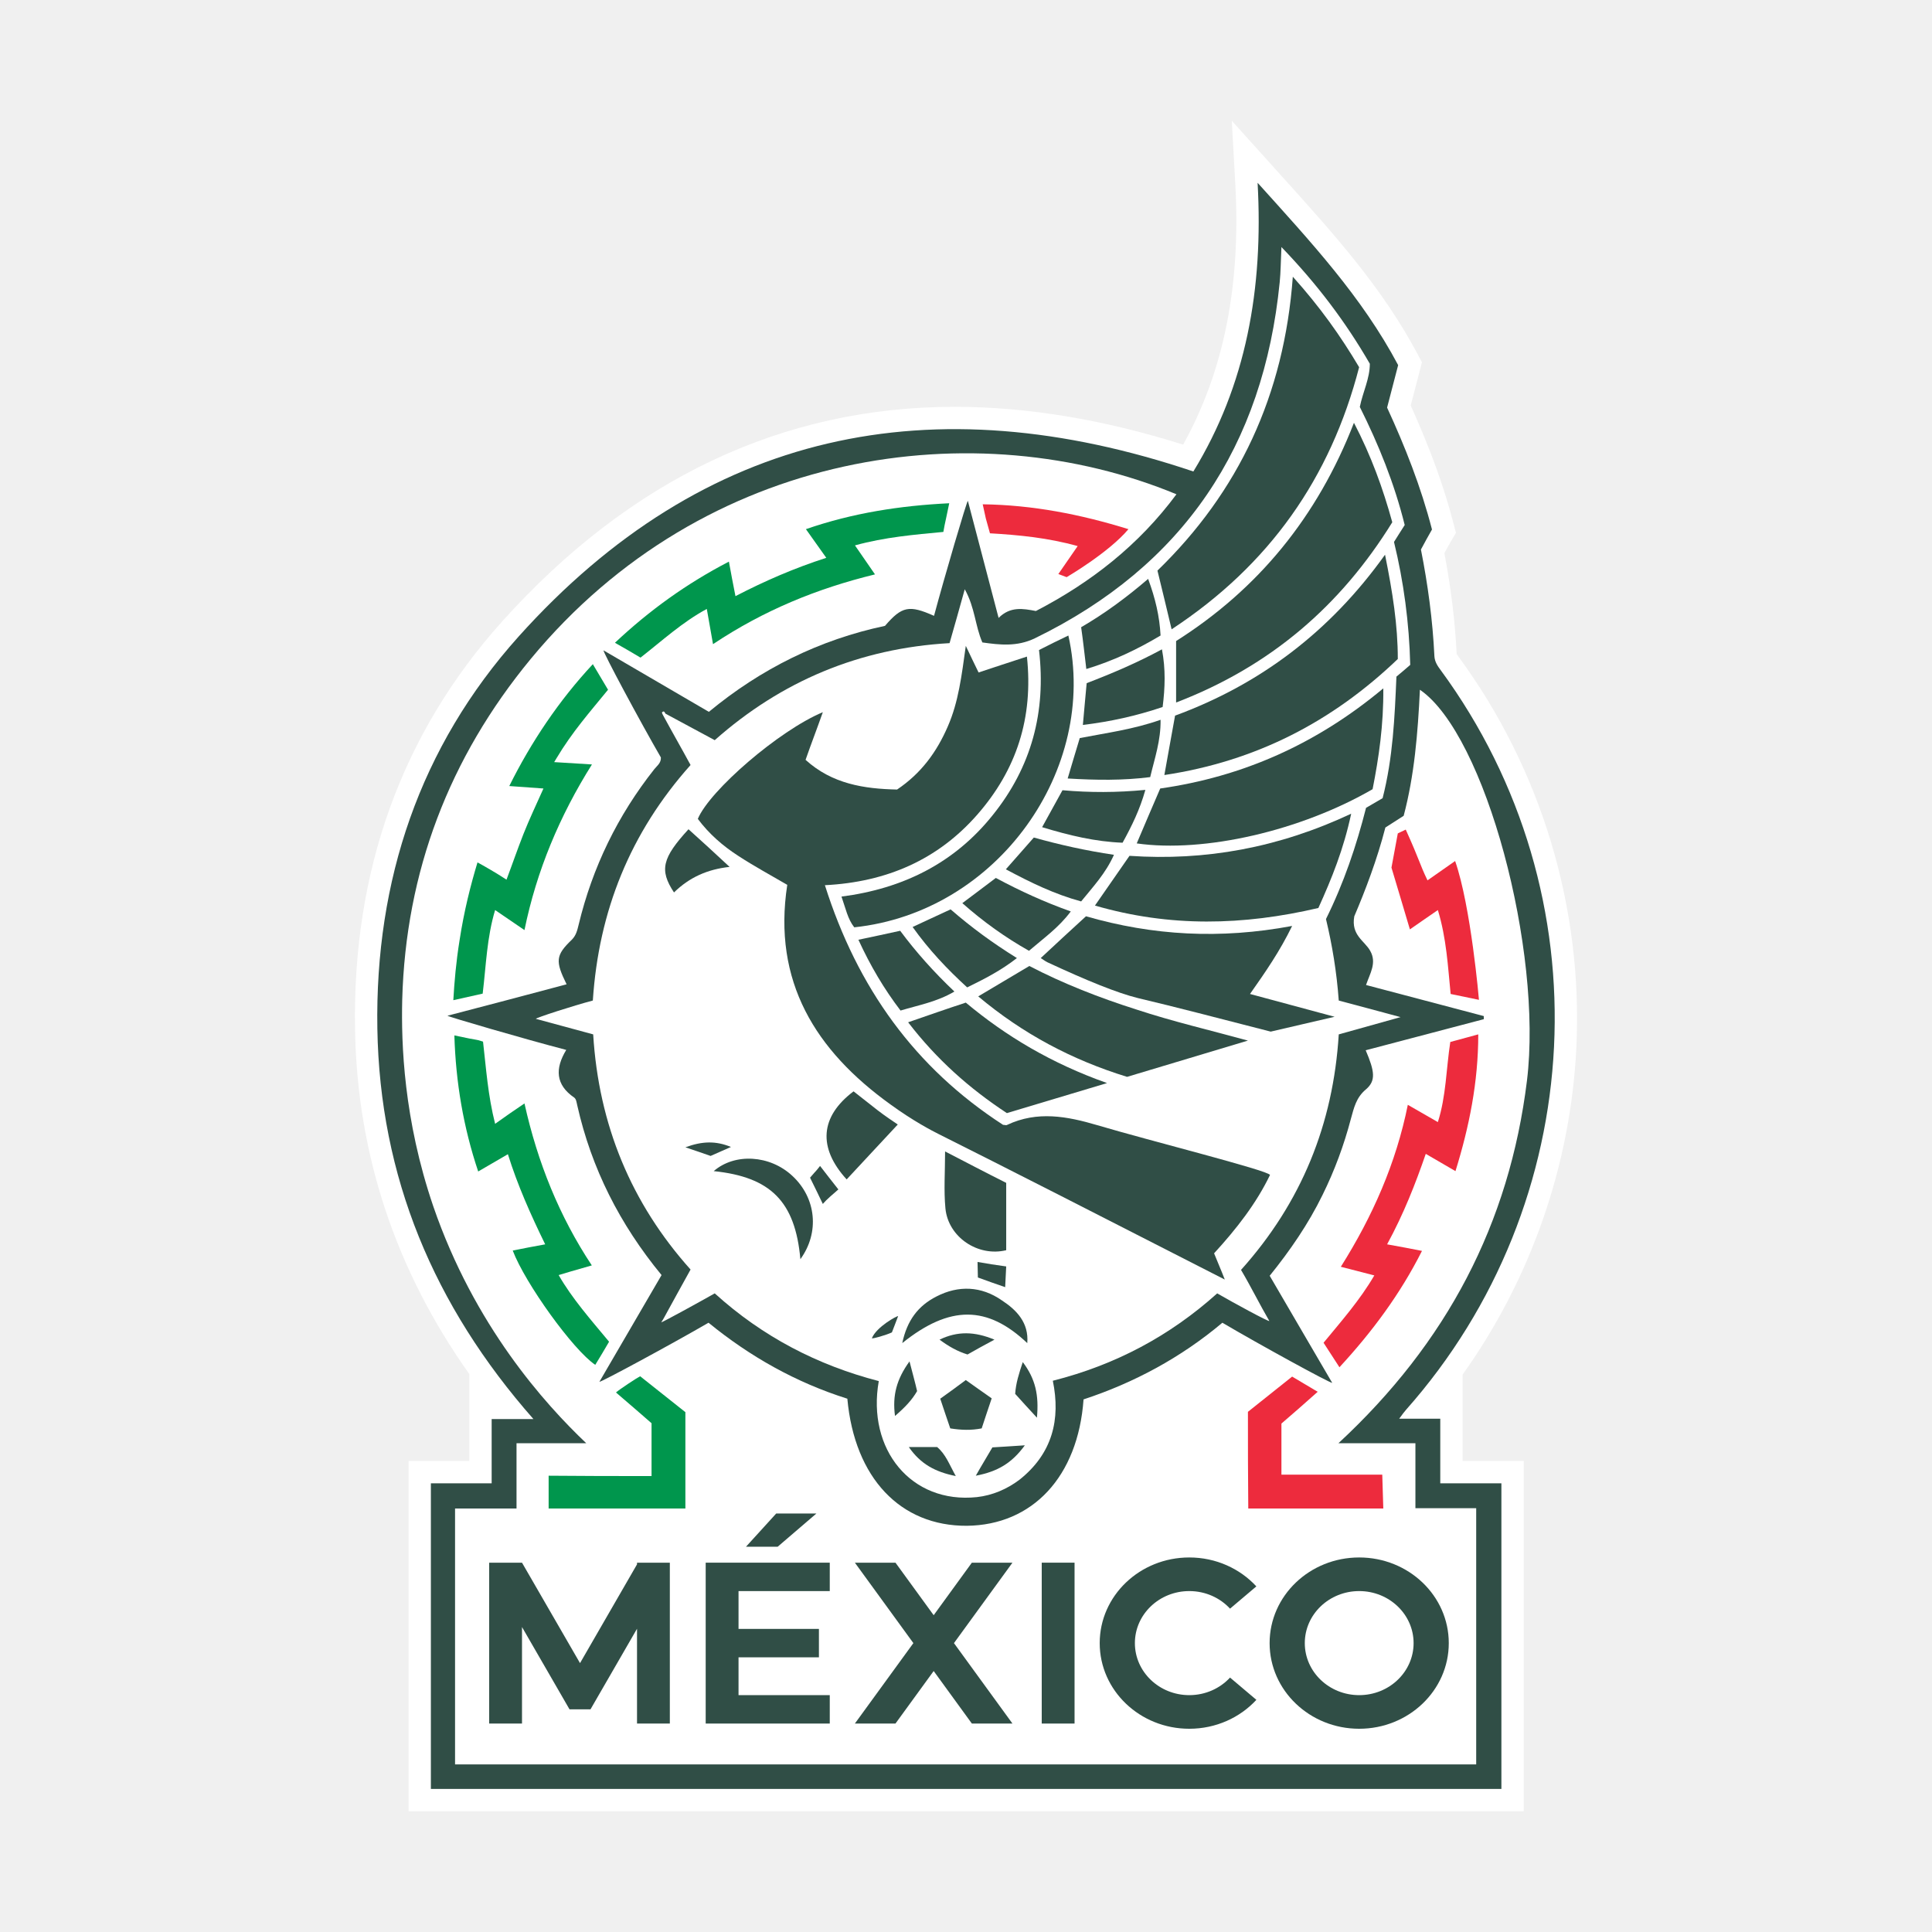
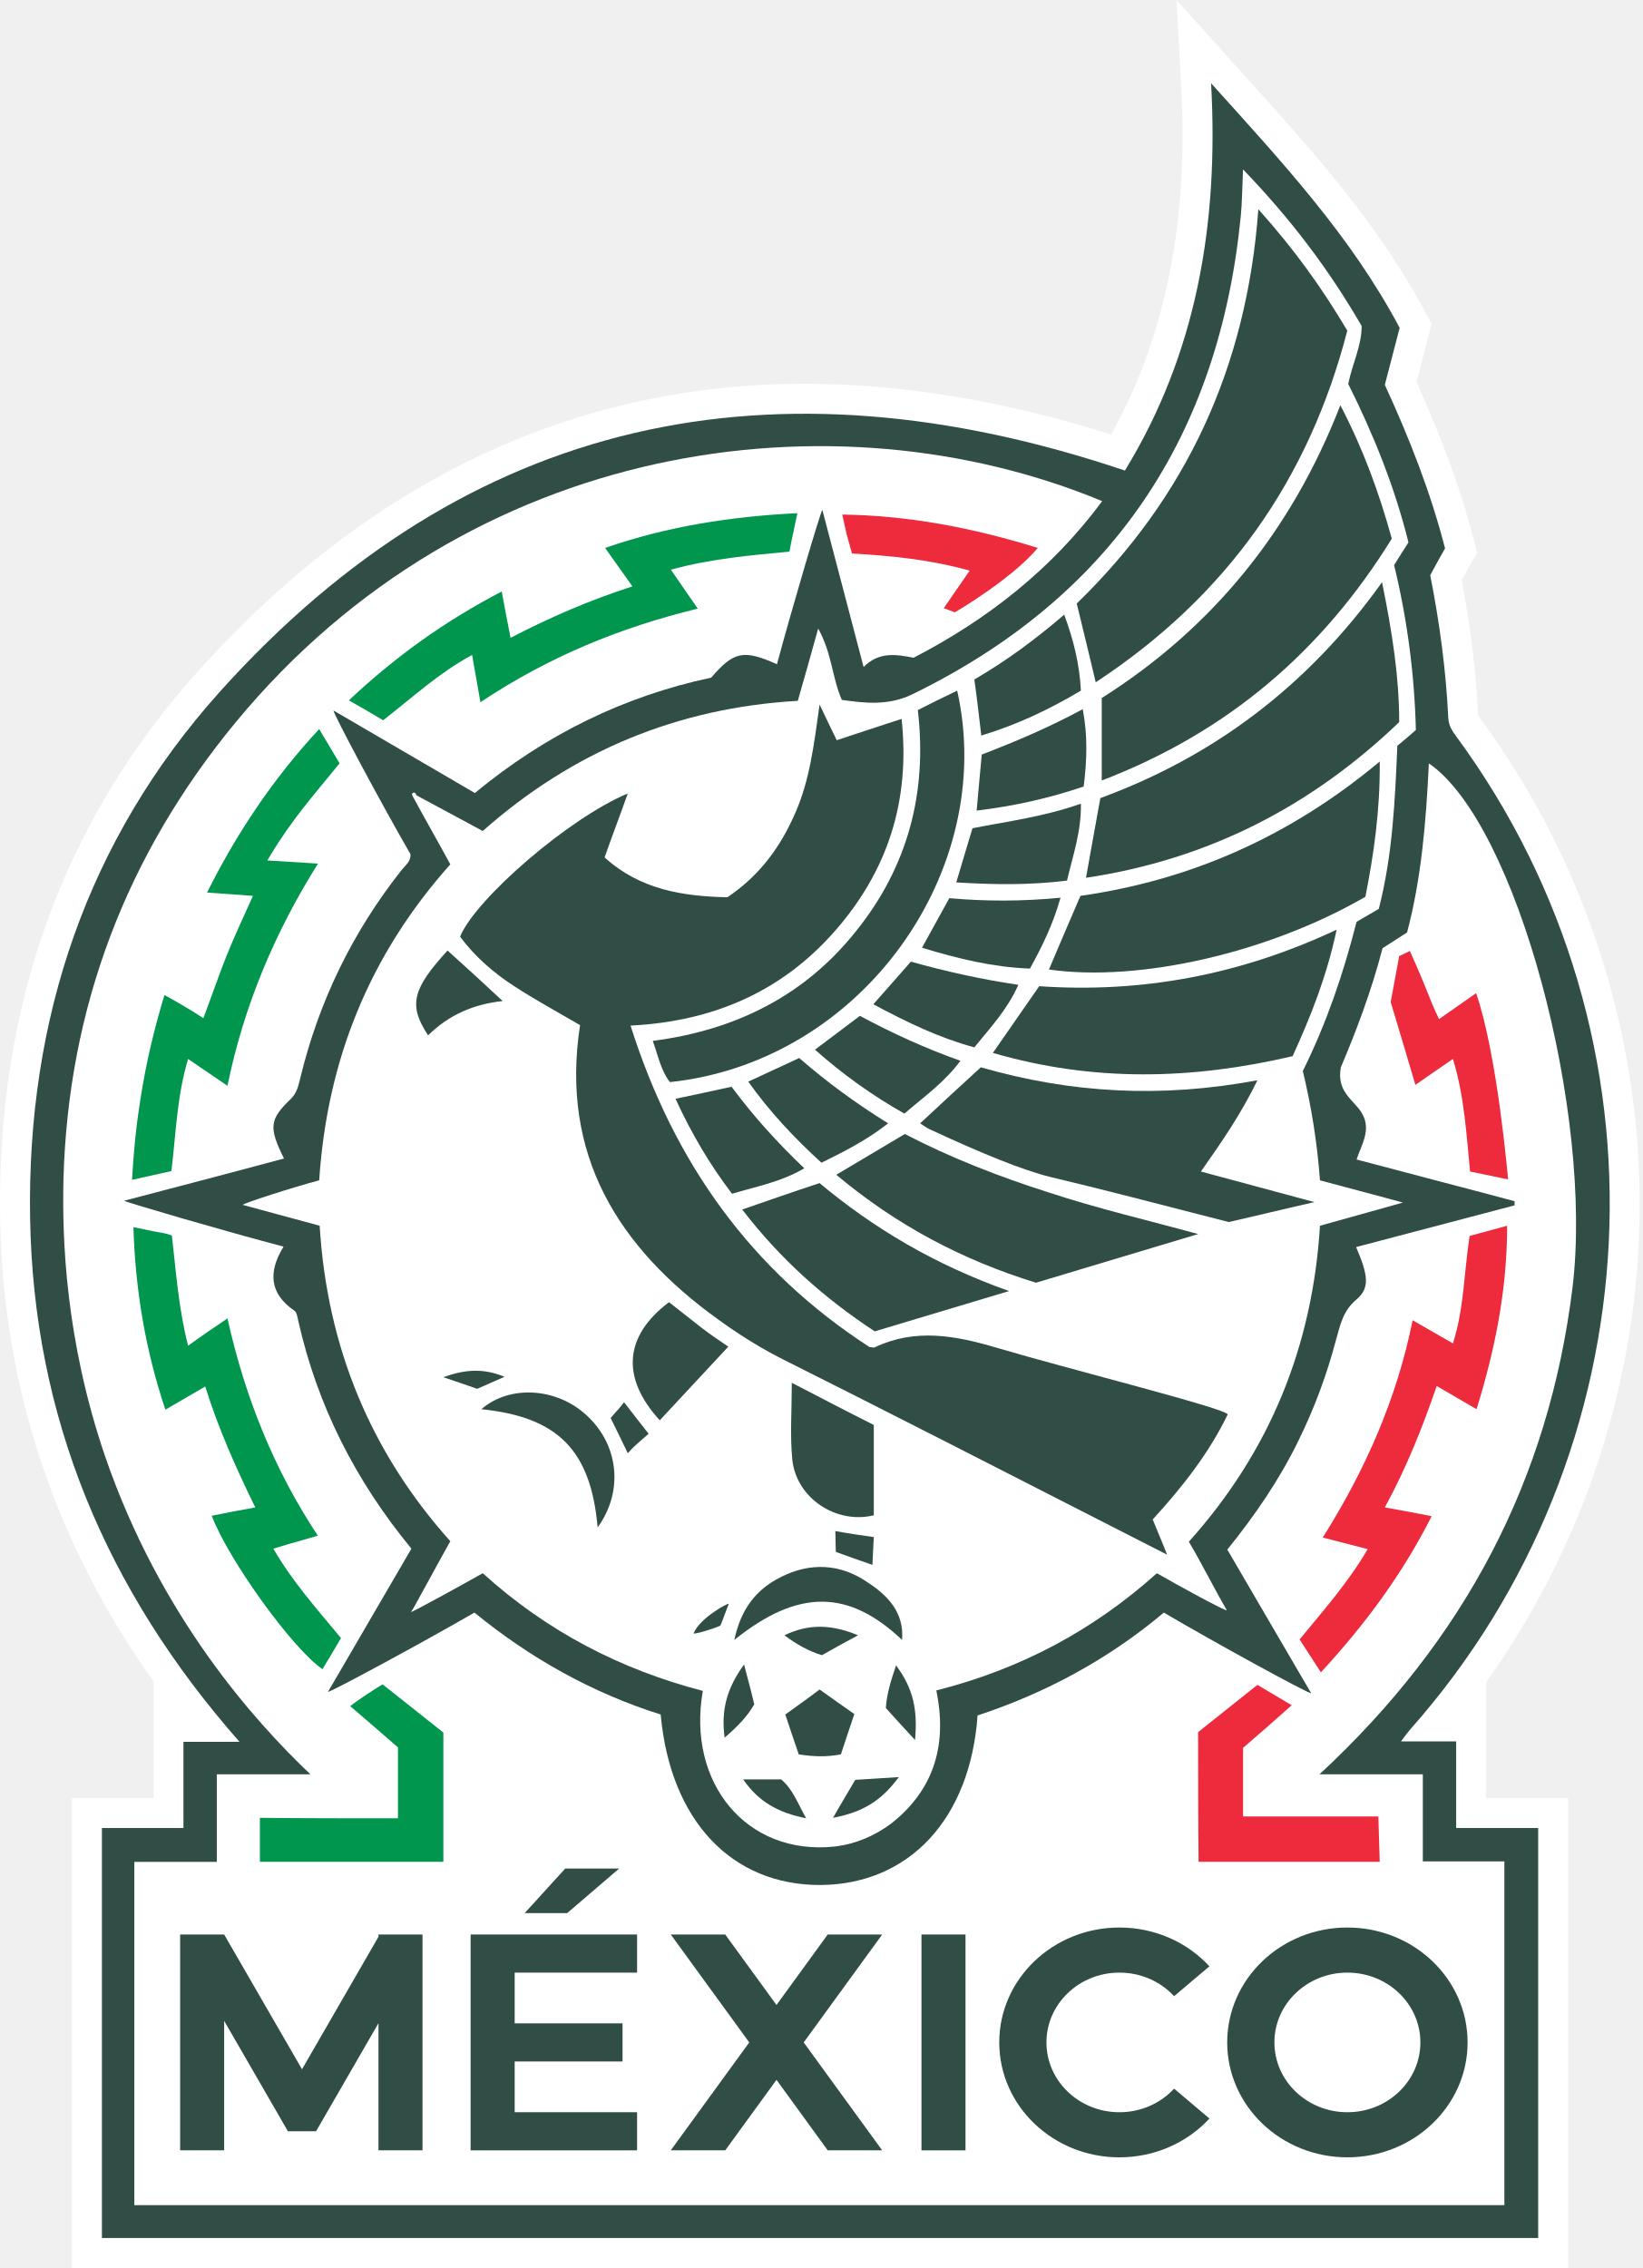
- <svg xmlns="http://www.w3.org/2000/svg" id="_图层_1" data-name="图层_1" version="1.1" viewBox="0 0 800 800">
-   <path d="M605.641,569.183v35.773h25.308v145.045H169.169v-145.045h25.164v-35.979c-30.592-43.122-46.485-91.077-47.327-142.948-1.069-65.656,19.398-122.389,60.845-168.617,53.011-59.036,116.097-88.959,187.511-88.959,29.852,0,61.626,5.262,94.551,15.666,16.858-30.437,23.921-65.831,21.598-107.915l-1.45-26.203,21.392,23.746c21.074,23.366,40.985,45.436,55.664,73.109l1.675,3.167-.884,3.464c-.689,2.682-1.408,5.427-2.148,8.243-.535,2.024-1.069,4.09-1.615,6.188,8.131,18.02,13.806,33.666,17.773,49.023l.957,3.71-1.943,3.3c-.894,1.51-1.809,3.186-2.837,5.099,2.745,14.577,4.42,28.29,5.078,41.776.113.186.339.514.76,1.08,34.323,46.721,51.634,104.236,48.797,162.048-2.396,48.643-18.924,95.786-47.091,135.229h-.002Z" style="fill: #fff;" />
-   <g id="g3153">
-     <path id="path824" d="M178.419,614.204h25.166v-26.597h17.303c-41.325-46.901-63.632-100.382-64.633-161.726-1.002-61.345,17.588-116.683,58.484-162.298,76.788-85.511,171.163-104.814,279.409-68.35,21.878-35.748,29.027-75.644,26.597-119.542,22.022,24.453,43.184,47.188,58.199,75.5-1.431,5.577-3.004,11.44-4.577,17.588,7.436,16.159,14.013,32.746,18.589,50.476-1.431,2.431-2.86,5.148-4.577,8.294,2.86,14.442,4.861,29.172,5.577,44.184.142,2.288,1.286,4.004,2.573,5.719,68.495,93.232,61.487,220.783-14.299,306.292-.715.858-1.431,1.715-2.86,3.717h17.016v26.739h25.31v126.549H178.419v-126.549.004Z" style="fill: #304e46;" />
-     <path id="path1296" d="M350.87,579.171c-21.307-6.721-40.325-17.445-57.484-31.458-15.015,8.723-44.9,24.881-45.186,24.453,8.58-14.728,17.159-29.456,25.739-44.184-17.303-21.02-29.027-44.184-34.891-70.21-.286-1.144-.429-2.717-1.286-3.288-7.721-5.29-8.007-12.011-3.288-19.734-17.016-4.433-49.332-13.87-49.19-14.157,16.444-4.29,32.746-8.58,49.332-13.013-4.719-9.58-4.577-12.011,2.144-18.445,1.859-1.859,2.288-4.004,2.86-6.292,5.719-23.737,16.159-45.186,31.316-64.347,1.144-1.431,2.86-2.573,2.717-4.861-8.294-14.299-24.166-43.9-23.737-44.328l43.613,25.453c21.591-17.874,45.901-29.885,72.927-35.606,7.007-8.151,10.009-8.723,20.305-4.146,4.29-16.015,13.584-47.617,14.013-47.617,4.146,15.872,8.294,31.602,12.726,48.474,4.861-4.861,10.153-3.861,15.443-2.86,22.88-11.869,42.611-27.312,58.199-48.332-82.794-34.319-195.329-19.018-267.398,68.208-33.746,40.896-51.763,88.084-53.194,141.135-.429,18.161.571,49.476,12.869,85.511,17.016,49.476,46.186,81.792,63.347,98.093h-28.885v27.026h-25.453v105.958h422.832v-106.1h-25.166v-26.883h-31.887c44.9-41.611,70.781-90.944,78.075-150.143,6.578-53.766-17.159-143.279-44.328-161.869-.858,18.017-2.288,35.462-6.721,52.193-2.717,1.715-5.148,3.288-7.579,4.861-3.433,13.299-8.294,26.026-12.869,36.75-1.431,7.865,4.29,10.153,6.578,14.299,2.86,5.005-.142,9.438-1.715,14.157,16.588,4.433,32.746,8.58,48.761,12.869v1.286c-16.301,4.29-32.602,8.58-48.903,12.869,3.717,8.723,4.29,12.584.142,16.159-4.146,3.433-5.005,7.721-6.292,12.297-2.86,10.867-6.721,21.307-11.726,31.458-5.863,12.011-13.442,23.022-21.878,33.46,8.723,15.015,17.303,29.6,25.881,44.328-.429.429-30.458-16.015-45.473-24.881-17.159,14.442-36.606,24.881-57.484,31.745-2.288,32.031-21.163,52.049-48.332,52.336-27.454.142-46.473-19.734-49.476-52.622h0v-.002Z" style="fill: #fff;" />
-     <path id="path1294" d="M275.512,295.472c-.286-.715-.715-1.286-1.431-.429.142.429.286.858.571,1.286,3.717,6.863,7.579,13.584,11.296,20.449-25.024,28.027-38.036,60.486-40.467,97.522-8.151,2.144-23.593,7.15-23.593,7.579,7.865,2.144,15.73,4.29,23.737,6.434,2.288,37.464,15.73,69.923,40.325,97.378-3.861,6.863-7.292,13.299-10.867,19.734-.286.571-.571,1.002-1.286,2.144,1.286-.429,15.586-8.294,22.164-12.011,19.876,18.017,42.611,29.743,67.922,36.321-5.005,28.312,13.442,50.905,40.61,48.046,6.434-.715,12.44-3.288,17.588-7.15,13.728-10.867,17.159-25.024,13.87-41.038,26.026-6.578,48.474-18.589,68.066-36.177,7.15,4.146,21.162,11.726,21.591,11.44-4.004-6.863-7.579-14.157-11.726-21.162,25.024-27.883,38.179-60.343,40.467-97.522,8.151-2.288,15.872-4.433,25.597-7.15-9.867-2.717-17.732-4.719-25.597-6.863-.858-11.869-2.717-23.022-5.29-33.746,7.436-15.015,12.584-30.314,16.588-46.044,2.431-1.431,4.719-2.717,6.863-4.004,4.29-16.73,5.005-33.604,5.719-50.334,2.144-1.715,3.861-3.288,5.719-4.861-.429-17.445-2.717-34.462-6.721-50.905,1.573-2.573,3.004-4.719,4.433-7.007-4.29-17.303-10.867-33.46-18.589-48.903,1.286-6.292,4.146-11.726,4.146-17.874-10.009-17.303-21.735-32.889-36.606-48.332-.286,6.148-.286,10.296-.715,14.586-6.721,67.779-39.752,117.398-101.383,147.427-7.436,3.575-14.586,2.717-21.735,1.715-3.004-6.863-3.004-14.299-7.292-22.022-2.288,8.294-4.29,15.301-6.292,22.307-37.321,2.144-69.639,15.73-97.236,40.181l-20.449-11.011.005-.002Z" style="fill: #fff;" />
-   </g>
-   <g>
-     <path id="path832" d="M229.474,315.575l15.636.967c-13.299,21.163-22.933,43.992-27.939,68.587-4.433-3.004-8.007-5.434-12.155-8.294-3.433,11.44-3.717,22.735-5.148,34.604-4.004.858-8.151,1.859-12.155,2.717.429-7.579,1.144-15.872,2.573-24.737,1.859-12.155,4.577-22.88,7.436-32.316,2.144,1.144,8.151,4.577,12.011,7.15,2.431-6.434,4.577-12.726,7.007-18.876,2.431-6.15,5.29-12.155,8.294-18.876l-14.153-1.019c9.009-18.161,20.59-35.444,34.602-50.459,2.288,3.861,4.146,7.007,6.292,10.582-7.579,9.294-14.785,17.4-21.364,28.409l-.939,1.561h.002Z" style="fill: #00964d;" />
-     <path id="path834" d="M295.244,266.731c-1.002-5.577-1.715-9.724-2.573-14.586-10.296,5.577-18.445,13.155-27.454,20.162-3.288-2.002-6.578-3.861-10.582-6.15,14.299-13.442,29.6-24.453,47.188-33.604.858,4.861,1.715,9.152,2.717,14.299,12.155-6.292,24.308-11.582,37.608-15.872-3.004-4.146-5.434-7.721-8.436-11.869,19.447-6.721,39.037-9.724,59.343-10.725-.429,2.002-.858,4.146-1.286,6.15-.429,2.002-.858,3.861-1.144,5.719-12.011,1.144-24.166,2.144-36.606,5.577,2.717,4.004,5.29,7.579,8.294,12.011-24.024,5.863-46.044,14.87-67.064,28.885h0l-.004.002Z" style="fill: #00964d;" />
-     <path id="path836" d="M252.204,555.578c-2.002,3.433-3.861,6.578-5.719,9.58-9.152-6.148-29.027-33.746-34.175-47.33,4.29-.858,8.58-1.715,13.442-2.573-6.005-12.297-11.44-24.453-15.443-37.321l-12.297,7.15c-6.148-18.303-9.294-37.035-9.867-56.34,11.869,2.573,7.865,1.286,11.869,2.573,1.286,11.153,2.002,22.164,5.005,34.033,4.146-3.004,7.721-5.434,12.155-8.436,5.434,24.453,14.442,46.759,27.883,67.064-13.728,4.004-5.155,1.405-13.728,4.004,5.577,9.723,13.155,18.303,20.878,27.599l-.002-.002Z" style="fill: #00964d;" />
-     <path id="path844" d="M269.791,611.202v-21.878c-4.719-4.146-9.58-8.294-14.728-12.726,1.431-1.286,8.58-6.005,10.009-6.721,6.292,5.005,12.584,10.009,18.732,14.87v39.896h-56.626v-13.584c14.157.142,28.312.142,42.611.142h.002Z" style="fill: #00964d;" />
-   </g>
-   <g>
-     <path id="path830" d="M574.368,515.253c5.434,1.002,9.58,1.715,14.442,2.717-9.009,17.874-20.591,33.46-34.175,48.188l-6.578-10.153c7.292-8.865,15.015-17.588,21.02-27.883l-13.87-3.575c13.155-20.878,22.88-42.898,27.741-67.064l12.44,7.15c3.433-10.725,3.433-22.022,5.148-33.175l11.582-3.146c0,19.734-3.717,38.179-9.438,56.626l-12.297-7.15c-4.29,12.44-9.152,24.881-16.015,37.464h0l.002.002Z" style="fill: #ed2b3d;" />
-     <path id="path842" d="M516.742,584.605c5.719-4.577,11.869-9.438,18.303-14.586,3.288,2.002,6.578,3.861,10.582,6.292-5.29,4.719-10.009,8.865-15.015,13.155v21.162h41.754c.429,13.299,0,.715.429,14.013h-55.911c-.142-12.869-.142-26.454-.142-40.038h0v.002Z" style="fill: #ed2b3d;" />
-     <path id="path848" d="M591.098,364.537c3.717-2.573,7.15-5.005,11.44-8.007,6.578,18.876,9.867,57.484,9.867,57.484l-11.726-2.431c-1.144-11.44-1.715-23.022-5.29-34.748-4.004,2.717-7.436,5.148-11.582,8.007-2.5-8.526-5.092-17.051-7.631-25.578l2.625-14.174c1.108-.536,2.217-1.073,3.288-1.573,6.005,13.299,5.577,13.87,9.009,21.02h0Z" style="fill: #ed2b3d;" />
-     <path id="path852" d="M467.266,219.112c-8.151,9.724-25.597,19.876-25.597,19.876l-3.433-1.286c2.573-3.717,5.005-7.292,8.007-11.582-12.297-3.433-24.166-4.577-36.321-5.29-.571-2.002-1.144-4.004-1.715-6.15-.429-2.002-.858-4.004-1.286-5.863,20.734.286,40.467,4.146,60.343,10.296h.002Z" style="fill: #ed2b3d;" />
-   </g>
-   <g id="g1100">
-     <path id="path856" d="M340.717,294.9c-2.573,7.292-4.861,13.155-7.15,19.734,11.011,10.009,24.308,12.011,37.894,12.297,10.009-6.721,16.444-15.586,21.02-26.168,4.433-10.153,5.719-21.02,7.436-33.318,2.144,4.433,3.575,7.579,5.29,11.011,6.578-2.144,12.869-4.29,20.018-6.578,2.717,25.31-4.29,46.901-20.591,65.491s-37.464,27.883-63.06,29.172c13.442,42.469,37.321,75.644,73.785,99.237.715,0,1.286.286,1.715,0,12.44-5.863,24.737-3.575,37.321.142,22.164,6.578,70.21,18.589,71.496,20.591-5.719,11.869-13.87,22.307-23.164,32.46,1.431,3.575,3.004,7.15,4.433,10.867-50.905-26.026-90.944-46.473-118.398-60.201-2.86-1.431-10.582-5.434-20.018-12.297-31.029-22.307-48.903-50.905-42.755-90.944-6.863-4.004-13.728-7.721-20.305-12.011-6.434-4.146-12.155-9.152-16.73-15.301,4.861-11.726,33.604-36.606,51.763-44.184Z" style="fill: #304e46;" />
-     <path id="path858" d="M535.332,114.585c11.296,12.584,19.734,24.453,27.454,37.464-11.869,45.901-37.179,81.936-77.646,108.533-2.002-8.436-3.861-16.159-5.863-24.308,33.604-32.602,52.478-72.641,56.053-121.688h.002Z" style="fill: #304e46;" />
-     <path id="path860" d="M487,290.895v-25.453c33.889-21.449,58.484-51.334,73.642-90.372,7.15,13.728,12.011,27.168,15.872,41.182-21.307,34.462-50.334,59.628-89.515,74.642h0Z" style="fill: #304e46;" />
-     <path id="path862" d="M573.511,229.694c3.146,15.586,5.29,29.172,5.29,43.184-27.026,25.881-58.628,42.327-96.664,48.046,1.573-8.58,2.86-16.159,4.433-24.595,35.033-12.869,64.06-34.604,86.94-66.635h.002Z" style="fill: #304e46;" />
-     <path id="path864" d="M470.699,349.236c3.288-7.865,6.434-15.015,9.724-22.735,34.033-4.861,64.633-18.303,92.374-41.469.142,15.157-1.859,28.741-4.433,41.754-29.6,17.159-69.639,26.454-97.664,22.451h-.002Z" style="fill: #304e46;" />
-     <path id="path866" d="M449.678,379.41c27.741,8.007,55.624,9.58,85.367,4.004-5.148,10.582-11.011,19.018-17.445,28.17,11.726,3.146,23.308,6.292,35.033,9.438-8.865,2.002-17.588,4.146-26.454,6.15-21.735-5.577-39.752-10.296-54.909-13.87-8.723-2.144-21.307-7.292-37.608-14.87-.858-.429-1.573-1.002-2.717-1.715,6.292-5.863,12.155-11.296,18.732-17.303h0l.002-.002Z" style="fill: #304e46;" />
-     <path id="path868" d="M545.912,375.977c-31.173,7.292-61.487,8.007-92.516-1.002,4.861-7.007,9.438-13.584,14.299-20.591,31.316,2.144,61.63-3.288,91.801-17.445-3.146,14.728-8.007,26.739-13.584,39.037h0v.002Z" style="fill: #304e46;" />
-     <path id="path870" d="M516.742,430.886c-16.73,5.005-33.318,10.009-50.047,15.015-22.735-7.007-43.04-17.732-61.63-33.318,7.292-4.29,13.87-8.294,21.163-12.584,14.013,7.292,29.027,13.155,44.328,18.017,15.157,5.005,30.6,8.58,46.186,12.869h0v.002Z" style="fill: #304e46;" />
-     <path id="path872" d="M442.385,263.154c12.44,55.338-29.172,114.538-88.655,120.83-2.717-3.433-3.575-7.865-5.29-12.726,25.453-3.288,46.759-13.87,62.631-33.746,16.015-19.876,22.164-42.755,19.161-68.35,3.861-2.002,7.721-3.861,12.155-6.005l-.002-.002Z" style="fill: #304e46;" />
-     <path id="path874" d="M376.036,423.308c8.294-2.86,15.586-5.434,23.88-8.151,16.588,13.87,35.462,25.166,58.484,33.318-14.87,4.433-28.027,8.436-41.469,12.44-15.443-10.153-29.027-22.164-40.896-37.608h0l.002.002Z" style="fill: #304e46;" />
-     <path id="path876" d="M391.337,476.787c8.865,4.577,17.016,8.865,25.31,13.013v27.883c-11.726,2.86-24.024-5.434-25.166-17.303-.715-7.436-.142-15.015-.142-23.593h-.002Z" style="fill: #304e46;" />
-     <path id="path878" d="M355.445,389.132c6.15-1.286,11.44-2.431,17.303-3.717,6.578,8.865,14.013,17.159,22.451,25.166-7.292,4.29-14.728,5.577-22.307,7.865-6.863-9.009-12.44-18.445-17.445-29.314h-.002Z" style="fill: #304e46;" />
-     <path id="path880" d="M442.1,322.355c1.715-5.863,3.288-11.011,5.005-16.73,11.011-2.144,22.164-3.575,33.46-7.579.142,8.58-2.431,15.872-4.29,23.737-11.296,1.431-22.307,1.286-34.175.571Z" style="fill: #304e46;" />
-     <path id="path882" d="M481.423,292.755c-11.011,3.717-21.449,6.005-33.031,7.436.571-6.15,1.002-11.44,1.573-17.303,10.438-4.004,20.878-8.436,31.173-14.013,1.573,8.294,1.286,15.872.286,23.88h-.002Z" style="fill: #304e46;" />
-     <path id="path884" d="M416.503,359.962c4.146-4.719,7.721-8.723,11.582-13.155,10.725,3.004,21.591,5.434,33.175,7.15-3.433,7.721-8.723,13.299-13.584,19.305-11.011-3.004-20.734-7.721-31.173-13.299h0Z" style="fill: #304e46;" />
-     <path id="path886" d="M475.418,239.703c3.004,8.151,4.719,15.443,5.148,23.451-9.58,5.719-19.447,10.438-30.743,13.87-.715-5.863-1.286-11.296-2.144-17.303,9.58-5.577,18.589-12.155,27.741-20.018h-.002Z" style="fill: #304e46;" />
-     <path id="path888" d="M412.357,363.537c10.153,5.434,20.162,10.009,31.029,13.87-5.005,6.721-11.153,11.011-17.303,16.301-9.867-5.577-18.876-12.011-27.599-19.734,4.719-3.575,9.009-6.721,13.87-10.438h.002Z" style="fill: #304e46;" />
-     <path id="path890" d="M474.273,327.074c-2.288,8.151-5.577,14.87-9.438,21.878-11.296-.429-22.022-3.004-33.318-6.434,2.86-5.29,5.577-10.009,8.436-15.301,11.296,1.002,22.451,1.002,34.319-.142h0Z" style="fill: #304e46;" />
-     <path id="path892" d="M393.624,376.548c8.58,7.436,17.303,13.87,27.454,20.162-6.578,5.148-13.299,8.58-20.591,12.155-8.294-7.579-15.872-15.586-22.593-25.024,5.434-2.573,10.296-4.719,15.73-7.292v-.002Z" style="fill: #304e46;" />
-     <path id="path894" d="M350.583,488.37c-12.011-13.155-11.011-26.026,2.86-36.464,3.288,2.573,6.721,5.29,10.009,7.865,3.146,2.431,6.434,4.577,8.294,5.863-7.15,7.721-14.157,15.157-21.163,22.735Z" style="fill: #304e46;" />
-     <path id="path896" d="M331.423,521.401c-2.144-23.88-12.297-34.033-35.891-36.464,8.723-7.579,23.308-6.721,32.602,2.002,9.867,9.152,11.296,23.451,3.288,34.462Z" style="fill: #304e46;" />
-     <path id="path898" d="M425.368,556.149c-16.444-15.586-32.031-15.872-51.763,0,2.002-9.438,6.578-15.443,14.157-19.305,9.152-4.719,18.589-4.29,27.026,1.573,6.15,4.004,11.296,9.294,10.582,17.732h-.002Z" style="fill: #304e46;" />
-     <path id="path900" d="M279.087,369.543c-6.15-9.294-4.861-14.299,6.005-26.168,5.434,4.861,10.867,9.867,17.016,15.586-9.152,1.002-16.588,4.29-23.022,10.582h0Z" style="fill: #304e46;" />
-     <path id="path914" d="M347.151,492.517c-1.144,1.002-2.288,2.002-3.433,3.004s-2.144,2.002-3.004,3.004c-1.715-3.575-3.433-7.15-5.29-10.867.571-.715,1.286-1.431,1.859-2.144.858-.858,1.573-1.859,2.288-2.717,2.431,3.146,4.861,6.292,7.579,9.723h0v-.002Z" style="fill: #304e46;" />
-     <path id="path916" d="M416.646,524.404l-.429,8.58c-3.717-1.286-7.436-2.573-11.296-4.004l-.142-6.434c3.861.715,7.721,1.286,11.869,1.859l-.002-.002Z" style="fill: #304e46;" />
-     <path id="path918" d="M294.244,478.647c-3.288-1.144-6.15-2.144-10.438-3.575,7.007-2.573,12.584-2.717,18.876-.142-3.004,1.286-5.434,2.431-8.436,3.717h-.002Z" style="fill: #304e46;" />
-     <path id="path920" d="M371.89,544.995c-.858,2.144-1.573,4.29-2.573,6.721-2.431,1.144-8.007,2.717-8.294,2.431,1.859-4.719,10.582-9.438,10.867-9.152h0Z" style="fill: #304e46;" />
-   </g>
-   <g id="g1071">
-     <path id="path902" d="M410.64,579.028c-1.573,4.577-2.86,8.58-4.146,12.44-4.433.858-8.436.715-13.013,0-1.286-3.861-2.717-7.865-4.146-12.297,3.575-2.573,7.007-5.005,10.582-7.721,3.575,2.573,6.863,4.861,10.725,7.579h-.002Z" style="fill: #304e46;" />
-     <path id="path904" d="M376.609,563.727c1.286,5.005,2.288,8.58,3.146,12.297-2.144,3.717-5.005,6.721-9.152,10.296-1.144-8.58.715-15.301,6.005-22.593h0Z" style="fill: #304e46;" />
-     <path id="path906" d="M411.784,554.718c-4.577,2.431-7.865,4.29-11.153,6.148-4.146-1.286-7.721-3.288-11.582-6.148,7.436-3.575,14.442-3.433,22.735,0h0Z" style="fill: #304e46;" />
-     <path id="path908" d="M423.51,564.014c5.29,7.007,6.721,13.728,5.863,23.022-3.717-4.004-6.292-6.863-9.009-9.867.286-4.433,1.573-8.436,3.146-13.155Z" style="fill: #304e46;" />
-     <path id="path910" d="M395.77,611.202c-8.58-1.715-14.586-5.005-19.447-12.011h11.726c3.575,3.004,5.005,7.15,7.721,12.011h0Z" style="fill: #304e46;" />
-     <path id="path912" d="M410.927,599.333c4.004-.286,7.721-.429,13.442-.858-5.434,7.436-11.296,10.867-20.305,12.584,2.573-4.577,4.719-8.007,6.863-11.726h0Z" style="fill: #304e46;" />
-     <path id="path922" d="M425.226,556.149c.142,0,.286-.142.429-.142,0,0-.142,0-.429.142Z" style="fill: #304e46;" />
-   </g>
-   <line x1="370.796" y1="713.682" x2="353.988" y2="713.682" style="fill: none;" />
-   <line x1="419.234" y1="647.072" x2="402.426" y2="647.072" style="fill: none;" />
-   <g>
-     <rect x="431.358" y="647.068" width="13.593" height="66.62" style="fill: #304e46;" />
-     <polygon points="395.014 680.377 419.234 713.682 402.426 713.682 386.616 691.931 370.796 713.682 353.988 713.682 378.208 680.377 353.988 647.072 370.796 647.072 386.616 668.823 402.426 647.072 419.234 647.072 395.014 680.377" style="fill: #304e46;" />
-     <polygon points="343.588 658.836 343.588 647.068 305.809 647.068 292.214 647.068 292.214 658.836 292.214 674.493 292.214 686.261 292.214 701.92 292.214 713.688 305.809 713.688 343.588 713.688 343.588 701.92 305.809 701.92 305.809 686.261 339.097 686.261 339.097 674.493 305.809 674.493 305.809 658.836 343.588 658.836" style="fill: #304e46;" />
-     <polygon points="277.2 647.072 264.177 647.072 263.776 647.072 263.776 647.769 240.174 688.662 216.15 647.072 203.115 647.072 202.559 647.072 202.559 647.389 202.559 650.186 202.559 713.682 216.15 713.682 216.15 673.726 232.474 701.994 235.825 707.804 244.511 707.804 247.862 701.994 263.776 674.436 263.776 713.682 277.365 713.682 277.365 650.895 277.365 647.163 277.365 647.072 277.2 647.072" style="fill: #304e46;" />
-     <polygon points="308.892 640.471 322.013 640.471 338.069 626.699 321.424 626.699 308.892 640.471" style="fill: #304e46;" />
-     <path d="M520.23,656.888c-6.785-7.349-16.714-11.976-27.776-11.976-20.477,0-37.089,15.872-37.089,35.465s16.612,35.465,37.089,35.465c11.061,0,20.991-4.625,27.786-11.976l-10.907-9.221c-4.122,4.462-10.157,7.278-16.879,7.278-12.438,0-22.522-9.653-22.522-21.546s10.084-21.546,22.522-21.546c6.723,0,12.758,2.816,16.879,7.278l10.896-9.221h0Z" style="fill: #304e46;" />
-     <path d="M562.809,644.912c-20.477,0-37.089,15.872-37.089,35.465s16.612,35.465,37.089,35.465,37.099-15.872,37.099-35.465-16.612-35.465-37.099-35.465h0ZM562.809,701.923c-12.438,0-22.522-9.653-22.522-21.546s10.084-21.546,22.522-21.546,22.532,9.653,22.532,21.546-10.084,21.546-22.532,21.546Z" style="fill: #304e46;" />
-   </g>
+ <svg xmlns="http://www.w3.org/2000/svg" width="507" height="700" viewBox="0 0 507 700" fill="none">
+   <path d="M458.674 519.182V554.955H483.983V700H22.202V554.955H47.367V518.976C16.775 475.854 0.882 427.899 0.04 376.028C-1.03 310.372 19.438 253.639 60.885 207.411C113.896 148.375 176.982 118.452 248.395 118.452C278.247 118.452 310.022 123.714 342.947 134.117C359.805 103.68 366.868 68.286 364.545 26.203L363.095 0L384.487 23.746C405.561 47.112 425.471 69.182 440.151 96.855L441.826 100.022L440.943 103.486C440.253 106.168 439.534 108.913 438.795 111.729C438.26 113.754 437.725 115.82 437.18 117.917C445.311 135.937 450.986 151.583 454.954 166.94L455.91 170.65L453.967 173.951C453.073 175.461 452.158 177.137 451.13 179.05C453.875 193.627 455.551 207.339 456.209 220.826C456.322 221.012 456.547 221.34 456.969 221.906C491.292 268.627 508.604 326.142 505.767 383.954C503.371 432.597 486.842 479.739 458.676 519.182L458.674 519.182Z" fill="white" />
+   <path d="M31.453 564.203H56.619V537.607H73.922C32.597 490.705 10.29 437.225 9.289 375.88C8.287 314.536 26.876 259.198 67.772 213.583C144.561 128.072 238.935 108.769 347.181 145.232C369.059 109.484 376.209 69.588 373.778 25.69C395.8 50.143 416.962 72.878 431.977 101.19C430.546 106.767 428.973 112.63 427.4 118.778C434.836 134.937 441.413 151.524 445.99 169.254C444.559 171.685 443.13 174.402 441.413 177.548C444.272 191.99 446.274 206.72 446.99 221.733C447.132 224.021 448.276 225.736 449.563 227.452C518.057 320.683 511.05 448.234 435.263 533.744C434.548 534.601 433.833 535.459 432.404 537.461H449.42V564.2H474.73V690.749H31.453V564.2V564.203Z" fill="#304E46" />
+   <path d="M203.904 529.171C182.597 522.45 163.579 511.725 146.42 497.712C131.405 506.435 101.52 522.594 101.234 522.165C109.814 507.437 118.393 492.709 126.973 477.981C109.67 456.961 97.945 433.796 92.082 407.771C91.796 406.627 91.654 405.054 90.796 404.483C83.075 399.192 82.789 392.472 87.508 384.749C70.491 380.316 38.175 370.879 38.318 370.592C54.761 366.302 71.064 362.012 87.65 357.579C82.931 347.999 83.073 345.568 89.794 339.134C91.654 337.274 92.082 335.13 92.654 332.842C98.373 309.105 108.812 287.656 123.969 268.495C125.114 267.065 126.829 265.922 126.687 263.634C118.393 249.335 102.52 219.734 102.949 219.305L146.563 244.758C168.154 226.884 192.464 214.873 219.49 209.152C226.497 201.001 229.499 200.43 239.794 205.006C244.084 188.992 253.378 157.389 253.807 157.389C257.953 173.262 262.101 188.992 266.533 205.864C271.395 201.003 276.687 202.003 281.977 203.004C304.856 191.136 324.588 175.692 340.176 154.672C257.382 120.353 144.847 135.654 72.778 222.88C39.031 263.776 21.015 310.964 19.584 364.016C19.155 382.176 20.155 413.492 32.453 449.527C49.469 499.003 78.639 531.319 95.8 547.62H66.915V574.645H41.462V680.603H464.294V574.503H439.128V547.62H407.241C452.141 506.008 478.023 456.676 485.316 397.477C491.895 343.711 468.158 254.198 440.988 235.608C440.13 253.625 438.699 271.07 434.267 287.802C431.55 289.517 429.119 291.09 426.689 292.663C423.256 305.962 418.395 318.689 413.82 329.413C412.389 337.278 418.11 339.566 420.398 343.712C423.258 348.718 420.256 353.15 418.683 357.869C435.27 362.302 451.429 366.45 467.444 370.738V372.025C451.143 376.315 434.842 380.605 418.541 384.893C422.258 393.616 422.831 397.477 418.683 401.052C414.537 404.485 413.678 408.773 412.391 413.35C409.532 424.216 405.67 434.656 400.665 444.808C394.802 456.819 387.223 467.829 378.787 478.267C387.509 493.282 396.09 507.868 404.668 522.596C404.24 523.025 374.21 506.581 359.196 497.715C342.037 512.156 322.59 522.596 301.712 529.459C299.424 561.49 280.55 581.508 253.38 581.795C225.926 581.937 206.907 562.061 203.904 529.173L203.904 529.171Z" fill="white" />
+   <path d="M128.546 245.471C128.259 244.756 127.831 244.185 127.115 245.043C127.258 245.471 127.402 245.9 127.687 246.329C131.404 253.192 135.265 259.913 138.982 266.778C113.959 294.806 100.946 327.264 98.515 364.3C90.364 366.444 74.922 371.45 74.922 371.879C82.787 374.023 90.652 376.169 98.659 378.313C100.947 415.776 114.389 448.236 138.984 475.691C135.123 482.554 131.692 488.99 128.117 495.424C127.831 495.995 127.546 496.426 126.831 497.569C128.117 497.14 142.416 489.275 148.995 485.558C168.871 503.574 191.606 515.3 216.916 521.879C211.911 550.191 230.358 572.784 257.526 569.924C263.96 569.209 269.966 566.636 275.114 562.775C288.842 551.908 292.272 537.751 288.984 521.736C315.01 515.158 337.459 503.147 357.05 485.559C364.199 489.705 378.212 497.285 378.641 496.999C374.637 490.136 371.063 482.842 366.915 475.837C391.938 447.953 405.094 415.493 407.382 378.315C415.533 376.026 423.254 373.882 432.979 371.165C423.112 368.448 415.247 366.446 407.382 364.302C406.524 352.433 404.665 341.28 402.092 330.556C409.528 315.541 414.676 300.242 418.679 284.512C421.11 283.081 423.398 281.795 425.543 280.508C429.833 263.778 430.548 246.904 431.262 230.174C433.406 228.459 435.123 226.886 436.981 225.313C436.552 207.867 434.263 190.851 430.26 174.408C431.833 171.835 433.263 169.689 434.692 167.4C430.402 150.097 423.825 133.94 416.103 118.497C417.389 112.205 420.249 106.771 420.249 100.623C410.24 83.32 398.513 67.734 383.643 52.291C383.356 58.439 383.356 62.586 382.928 66.876C376.207 134.656 343.176 184.274 281.544 214.304C274.108 217.878 266.959 217.021 259.809 216.019C256.805 209.156 256.805 201.72 252.517 193.997C250.229 202.291 248.227 209.298 246.225 216.304C208.904 218.448 176.586 232.034 148.99 256.484L128.541 245.474L128.546 245.471Z" fill="white" />
+   <path d="M82.507 265.575L98.144 266.542C84.844 287.705 75.21 310.534 70.205 335.129C65.772 332.125 62.197 329.694 58.05 326.835C54.617 338.275 54.332 349.57 52.902 361.439C48.898 362.297 44.75 363.298 40.747 364.156C41.175 356.578 41.891 348.284 43.32 339.419C45.179 327.264 47.896 316.539 50.756 307.103C52.9 308.247 58.907 311.679 62.767 314.253C65.198 307.818 67.343 301.526 69.774 295.377C72.205 289.227 75.064 283.222 78.068 276.501L63.914 275.482C72.924 257.321 84.504 240.037 98.517 225.023C100.805 228.884 102.663 232.03 104.809 235.605C97.23 244.899 90.023 253.005 83.445 264.014L82.506 265.575H82.507Z" fill="#00964D" />
+   <path d="M148.278 216.731C147.276 211.154 146.562 207.006 145.705 202.145C135.409 207.722 127.259 215.3 118.25 222.307C114.962 220.305 111.672 218.446 107.668 216.158C121.968 202.716 137.269 191.705 154.856 182.554C155.714 187.415 156.572 191.705 157.573 196.853C169.728 190.561 181.882 185.271 195.181 180.981C192.177 176.835 189.747 173.26 186.745 169.112C206.192 162.391 225.781 159.388 246.088 158.388C245.659 160.389 245.23 162.534 244.801 164.537C244.373 166.539 243.944 168.398 243.657 170.256C231.646 171.4 219.491 172.4 207.051 175.833C209.769 179.836 212.342 183.411 215.345 187.844C191.322 193.707 169.301 202.714 148.281 216.729L148.278 216.731Z" fill="#00964D" />
+   <path d="M105.238 505.577C103.236 509.01 101.376 512.156 99.519 515.158C90.367 509.01 70.491 481.411 65.343 467.827C69.633 466.97 73.924 466.112 78.785 465.254C72.779 452.957 67.345 440.802 63.342 427.933L51.044 435.083C44.896 416.78 41.75 398.048 41.177 378.743C53.046 381.316 49.042 380.03 53.046 381.316C54.332 392.47 55.048 403.481 58.051 415.349C62.197 412.346 65.772 409.915 70.206 406.913C75.641 431.366 84.648 453.672 98.09 473.977C84.362 477.981 92.935 475.382 84.362 477.981C89.938 487.703 97.517 496.284 105.239 505.579L105.238 505.577Z" fill="#00964D" />
+   <path d="M122.825 561.202V539.324C118.106 535.178 113.245 531.03 108.097 526.598C109.528 525.311 116.677 520.592 118.106 519.877C124.398 524.882 130.69 529.886 136.838 534.747V574.643H80.212V561.059C94.369 561.202 108.524 561.202 122.824 561.202H122.825Z" fill="#00964D" />
+   <path d="M427.402 465.253C432.836 466.255 436.982 466.968 441.844 467.97C432.834 485.844 421.252 501.43 407.668 516.158L401.09 506.004C408.382 497.139 416.105 488.417 422.11 478.121L408.24 474.546C421.395 453.669 431.119 431.649 435.981 407.483L448.42 414.632C451.853 403.908 451.853 392.61 453.568 381.457L465.15 378.311C465.15 398.045 461.433 416.49 455.712 434.937L443.415 427.787C439.125 440.227 434.263 452.669 427.4 465.251L427.402 465.253Z" fill="#ED2B3D" />
+   <path d="M369.776 534.605C375.495 530.028 381.645 525.167 388.079 520.019C391.367 522.021 394.657 523.88 398.661 526.311C393.371 531.03 388.652 535.176 383.646 539.466V560.629H425.4C425.829 573.928 425.4 561.344 425.829 574.641H369.918C369.776 561.773 369.776 548.187 369.776 534.603L369.776 534.605Z" fill="#ED2B3D" />
+   <path d="M444.132 314.537C447.849 311.964 451.282 309.532 455.572 306.53C462.15 325.406 465.439 364.014 465.439 364.014L453.712 361.583C452.568 350.143 451.997 338.561 448.422 326.835C444.418 329.552 440.986 331.983 436.84 334.842C434.34 326.316 431.748 317.791 429.209 309.264L431.835 295.09C432.942 294.554 434.052 294.017 435.123 293.517C441.128 306.816 440.7 307.388 444.132 314.537Z" fill="#ED2B3D" />
+   <path d="M320.3 169.112C312.148 178.836 294.703 188.988 294.703 188.988L291.271 187.701C293.844 183.984 296.276 180.409 299.278 176.119C286.98 172.687 275.112 171.543 262.957 170.829C262.386 168.827 261.813 166.825 261.241 164.68C260.813 162.678 260.384 160.676 259.955 158.816C280.688 159.103 300.422 162.962 320.298 169.112H320.3Z" fill="#ED2B3D" />
+   <path d="M193.75 244.9C191.177 252.192 188.889 258.055 186.601 264.634C197.612 274.643 210.909 276.645 224.495 276.931C234.504 270.211 240.938 261.345 245.515 250.763C249.947 240.61 251.234 229.743 252.951 217.446C255.095 221.878 256.526 225.024 258.241 228.457C264.82 226.313 271.11 224.167 278.259 221.878C280.977 247.189 273.969 268.78 257.668 287.369C241.367 305.959 220.205 315.253 194.608 316.541C208.05 359.01 231.929 392.185 268.393 415.778C269.108 415.778 269.679 416.065 270.108 415.778C282.548 409.915 294.845 412.203 307.429 415.921C329.593 422.499 377.639 434.51 378.926 436.512C373.207 448.38 365.055 458.818 355.761 468.972C357.192 472.547 358.765 476.121 360.194 479.839C309.289 453.813 269.25 433.366 241.796 419.638C238.936 418.207 231.214 414.203 221.778 407.34C190.748 385.034 172.874 356.435 179.022 316.397C172.159 312.393 165.294 308.676 158.717 304.386C152.283 300.24 146.562 295.234 141.987 289.085C146.849 277.358 175.591 252.479 193.75 244.9Z" fill="#304E46" />
+   <path d="M388.365 64.585C399.661 77.168 408.099 89.037 415.82 102.048C403.951 147.95 378.641 183.984 338.174 210.581C336.172 202.145 334.313 194.422 332.311 186.273C365.915 153.67 384.789 113.632 388.364 64.585L388.365 64.585Z" fill="#304E46" />
+   <path d="M340.033 240.895V215.442C373.922 193.993 398.517 164.108 413.676 125.07C420.825 138.798 425.687 152.238 429.548 166.253C408.241 200.714 379.214 225.88 340.033 240.895Z" fill="#304E46" />
+   <path d="M426.544 179.694C429.69 195.28 431.835 208.866 431.835 222.878C404.809 248.76 373.207 265.205 335.17 270.924C336.743 262.344 338.03 254.765 339.603 246.329C374.636 233.461 403.663 211.725 426.543 179.694H426.544Z" fill="#304E46" />
+   <path d="M323.732 299.236C327.021 291.371 330.167 284.222 333.457 276.501C367.489 271.639 398.09 258.198 425.831 235.032C425.973 250.189 423.971 263.773 421.398 276.786C391.798 293.944 351.76 303.24 323.734 299.236H323.732Z" fill="#304E46" />
+   <path d="M302.712 329.41C330.453 337.417 358.336 338.99 388.079 333.413C382.931 343.995 377.068 352.432 370.634 361.583C382.36 364.729 393.942 367.875 405.667 371.021C396.802 373.023 388.079 375.167 379.212 377.171C357.477 371.594 339.46 366.875 324.304 363.3C315.581 361.156 302.997 356.008 286.696 348.43C285.838 348.001 285.123 347.428 283.979 346.714C290.271 340.851 296.134 335.419 302.711 329.411L302.712 329.41Z" fill="#304E46" />
+   <path d="M398.946 325.977C367.772 333.269 337.459 333.984 306.429 324.975C311.291 317.968 315.867 311.391 320.729 304.384C352.044 306.528 382.358 301.096 412.53 286.939C409.384 301.667 404.523 313.678 398.946 325.975V325.977Z" fill="#304E46" />
+   <path d="M369.776 380.886C353.046 385.891 336.459 390.895 319.729 395.901C296.993 388.893 276.688 378.169 258.099 362.583C265.391 358.293 271.969 354.289 279.261 349.999C293.274 357.291 308.289 363.154 323.59 368.016C338.747 373.021 354.19 376.596 369.776 380.884L369.776 380.886Z" fill="#304E46" />
+   <path d="M295.418 213.154C307.858 268.492 266.247 327.692 206.763 333.984C204.046 330.552 203.188 326.119 201.473 321.258C226.926 317.97 248.232 307.388 264.104 287.512C280.119 267.636 286.269 244.756 283.265 219.161C287.126 217.159 290.986 215.3 295.42 213.156L295.418 213.154Z" fill="#304E46" />
+   <path d="M229.07 373.307C237.364 370.448 244.656 367.873 252.949 365.156C269.537 379.026 288.411 390.322 311.433 398.474C296.563 402.906 283.406 406.91 269.964 410.913C254.521 400.76 240.937 388.749 229.068 373.306L229.07 373.307Z" fill="#304E46" />
+   <path d="M244.371 426.787C253.236 431.364 261.387 435.652 269.681 439.8V467.683C257.955 470.543 245.657 462.249 244.515 450.381C243.8 442.944 244.373 435.366 244.373 426.787L244.371 426.787Z" fill="#304E46" />
+   <path d="M208.479 339.132C214.628 337.846 219.918 336.702 225.781 335.415C232.36 344.28 239.794 352.574 248.232 360.581C240.94 364.871 233.504 366.158 225.926 368.446C219.062 359.437 213.486 350.001 208.48 339.132H208.479Z" fill="#304E46" />
+   <path d="M295.134 272.355C296.849 266.492 298.422 261.344 300.139 255.625C311.15 253.48 322.303 252.05 333.599 248.046C333.741 256.627 331.168 263.919 329.309 271.783C318.013 273.214 307.002 273.07 295.134 272.355Z" fill="#304E46" />
+   <path d="M334.457 242.754C323.446 246.472 313.008 248.76 301.426 250.191C301.997 244.041 302.427 238.751 302.999 232.888C313.437 228.884 323.876 224.451 334.172 218.875C335.745 227.169 335.458 234.747 334.458 242.754H334.457Z" fill="#304E46" />
+   <path d="M269.537 309.962C273.683 305.243 277.258 301.24 281.119 296.807C291.844 299.811 302.71 302.242 314.294 303.957C310.862 311.678 305.572 317.256 300.71 323.262C289.699 320.258 279.977 315.541 269.537 309.962Z" fill="#304E46" />
+   <path d="M328.451 189.703C331.455 197.855 333.17 205.147 333.599 213.154C324.019 218.873 314.152 223.592 302.856 227.024C302.141 221.161 301.57 215.729 300.712 209.721C310.292 204.145 319.301 197.566 328.453 189.703L328.451 189.703Z" fill="#304E46" />
+   <path d="M265.391 313.537C275.544 318.972 285.553 323.546 296.42 327.408C291.415 334.128 285.267 338.419 279.117 343.709C269.25 338.132 260.241 331.698 251.519 323.975C256.238 320.4 260.528 317.254 265.389 313.537L265.391 313.537Z" fill="#304E46" />
+   <path d="M327.307 277.074C325.019 285.225 321.73 291.944 317.869 298.952C306.573 298.523 295.847 295.948 284.552 292.517C287.411 287.227 290.128 282.508 292.988 277.216C304.284 278.218 315.438 278.218 327.307 277.074Z" fill="#304E46" />
+   <path d="M246.657 326.548C255.238 333.984 263.96 340.419 274.112 346.711C267.533 351.858 260.813 355.291 253.521 358.866C245.227 351.287 237.648 343.28 230.928 333.842C236.362 331.269 241.223 329.123 246.657 326.55V326.548Z" fill="#304E46" />
+   <path d="M203.617 438.37C191.606 425.214 192.606 412.344 206.477 401.906C209.765 404.479 213.197 407.196 216.486 409.771C219.632 412.202 222.92 414.348 224.78 415.634C217.63 423.355 210.623 430.791 203.617 438.37Z" fill="#304E46" />
+   <path d="M184.457 471.401C182.312 447.521 172.159 437.368 148.566 434.937C157.289 427.359 171.874 428.216 181.168 436.939C191.035 446.09 192.464 460.39 184.457 471.401Z" fill="#304E46" />
+   <path d="M278.402 506.149C261.958 490.563 246.371 490.276 226.639 506.149C228.641 496.711 233.217 490.705 240.796 486.844C249.947 482.125 259.385 482.554 267.822 488.417C273.971 492.421 279.117 497.711 278.404 506.149H278.402Z" fill="#304E46" />
+   <path d="M132.121 319.543C125.971 310.249 127.259 305.243 138.126 293.375C143.561 298.236 148.993 303.242 155.143 308.961C145.991 309.962 138.555 313.251 132.121 319.543Z" fill="#304E46" />
+   <path d="M200.185 442.517C199.041 443.519 197.896 444.519 196.752 445.521C195.608 446.523 194.608 447.523 193.749 448.525C192.033 444.95 190.316 441.375 188.458 437.658C189.03 436.942 189.745 436.227 190.318 435.514C191.176 434.656 191.891 433.654 192.606 432.796C195.037 435.942 197.468 439.088 200.185 442.519V442.517Z" fill="#304E46" />
+   <path d="M269.679 474.404L269.251 482.985C265.533 481.698 261.814 480.412 257.955 478.981L257.812 472.546C261.674 473.262 265.533 473.833 269.681 474.406L269.679 474.404Z" fill="#304E46" />
+   <path d="M147.278 428.647C143.989 427.503 141.128 426.503 136.84 425.072C143.847 422.499 149.424 422.355 155.716 424.93C152.712 426.216 150.281 427.36 147.279 428.647H147.278Z" fill="#304E46" />
+   <path d="M224.924 494.995C224.066 497.14 223.351 499.286 222.351 501.716C219.92 502.86 214.343 504.433 214.057 504.147C215.916 499.428 224.639 494.709 224.924 494.995Z" fill="#304E46" />
+   <path d="M263.674 529.028C262.101 533.605 260.814 537.609 259.528 541.468C255.095 542.326 251.092 542.183 246.515 541.468C245.229 537.607 243.798 533.603 242.369 529.171C245.944 526.598 249.376 524.165 252.951 521.45C256.526 524.023 259.814 526.311 263.676 529.028H263.674Z" fill="#304E46" />
+   <path d="M229.643 513.727C230.929 518.733 231.931 522.307 232.789 526.025C230.645 529.742 227.783 532.745 223.637 536.32C222.493 527.74 224.353 521.019 229.643 513.727Z" fill="#304E46" />
+   <path d="M264.818 504.718C260.241 507.149 256.953 509.008 253.665 510.866C249.519 509.579 245.944 507.578 242.083 504.718C249.519 501.143 256.524 501.286 264.818 504.718Z" fill="#304E46" />
+   <path d="M276.544 514.014C281.834 521.021 283.265 527.742 282.407 537.036C278.69 533.032 276.115 530.172 273.398 527.169C273.685 522.736 274.971 518.733 276.544 514.014Z" fill="#304E46" />
+   <path d="M248.803 561.202C240.223 559.486 234.218 556.196 229.356 549.191H241.083C244.657 552.194 246.088 556.34 248.803 561.202Z" fill="#304E46" />
+   <path d="M263.96 549.333C267.964 549.047 271.681 548.904 277.402 548.475C271.968 555.912 266.106 559.342 257.097 561.059C259.67 556.483 261.816 553.052 263.96 549.333Z" fill="#304E46" />
+   <path d="M278.26 506.149C278.402 506.149 278.546 506.006 278.688 506.006C278.688 506.006 278.546 506.006 278.26 506.149Z" fill="#304E46" />
+   <path d="M297.985 597.068H284.392V663.687H297.985V597.068Z" fill="#304E46" />
+   <path d="M248.048 630.377L272.268 663.682H255.46L239.65 641.931L223.83 663.682H207.022L231.242 630.377L207.022 597.071H223.83L239.65 618.822L255.46 597.071H272.268L248.048 630.377Z" fill="#304E46" />
+   <path d="M196.622 608.836V597.068H145.248V663.687H196.622V651.919H158.843V636.261H192.131V624.493H158.843V608.836H196.622Z" fill="#304E46" />
+   <path d="M116.809 597.071V597.769L93.207 638.662L69.184 597.071H55.593V663.682H69.184V623.725L88.858 657.803H97.544L116.809 624.436V663.682H130.398V597.071H116.809Z" fill="#304E46" />
+   <path d="M161.926 590.47H175.046L191.103 576.699H174.458L161.926 590.47Z" fill="#304E46" />
+   <path d="M373.264 606.888C366.479 599.539 356.55 594.912 345.488 594.912C325.012 594.912 308.4 610.784 308.4 630.377C308.4 649.97 325.012 665.842 345.488 665.842C356.55 665.842 366.479 661.217 373.274 653.866L362.368 644.645C358.246 649.107 352.211 651.923 345.488 651.923C333.05 651.923 322.966 642.27 322.966 630.377C322.966 618.484 333.05 608.831 345.488 608.831C352.211 608.831 358.246 611.647 362.368 616.109L373.264 606.888Z" fill="#304E46" />
+   <path d="M415.842 594.912C395.366 594.912 378.754 610.784 378.754 630.377C378.754 649.97 395.366 665.842 415.843 665.842C436.319 665.842 452.942 649.97 452.942 630.377C452.942 610.784 436.33 594.912 415.842 594.912ZM415.842 651.923C403.404 651.923 393.321 642.27 393.321 630.377C393.321 618.484 403.404 608.831 415.842 608.831C428.281 608.831 438.375 618.484 438.375 630.377C438.375 642.27 428.291 651.923 415.842 651.923Z" fill="#304E46" />
</svg>
